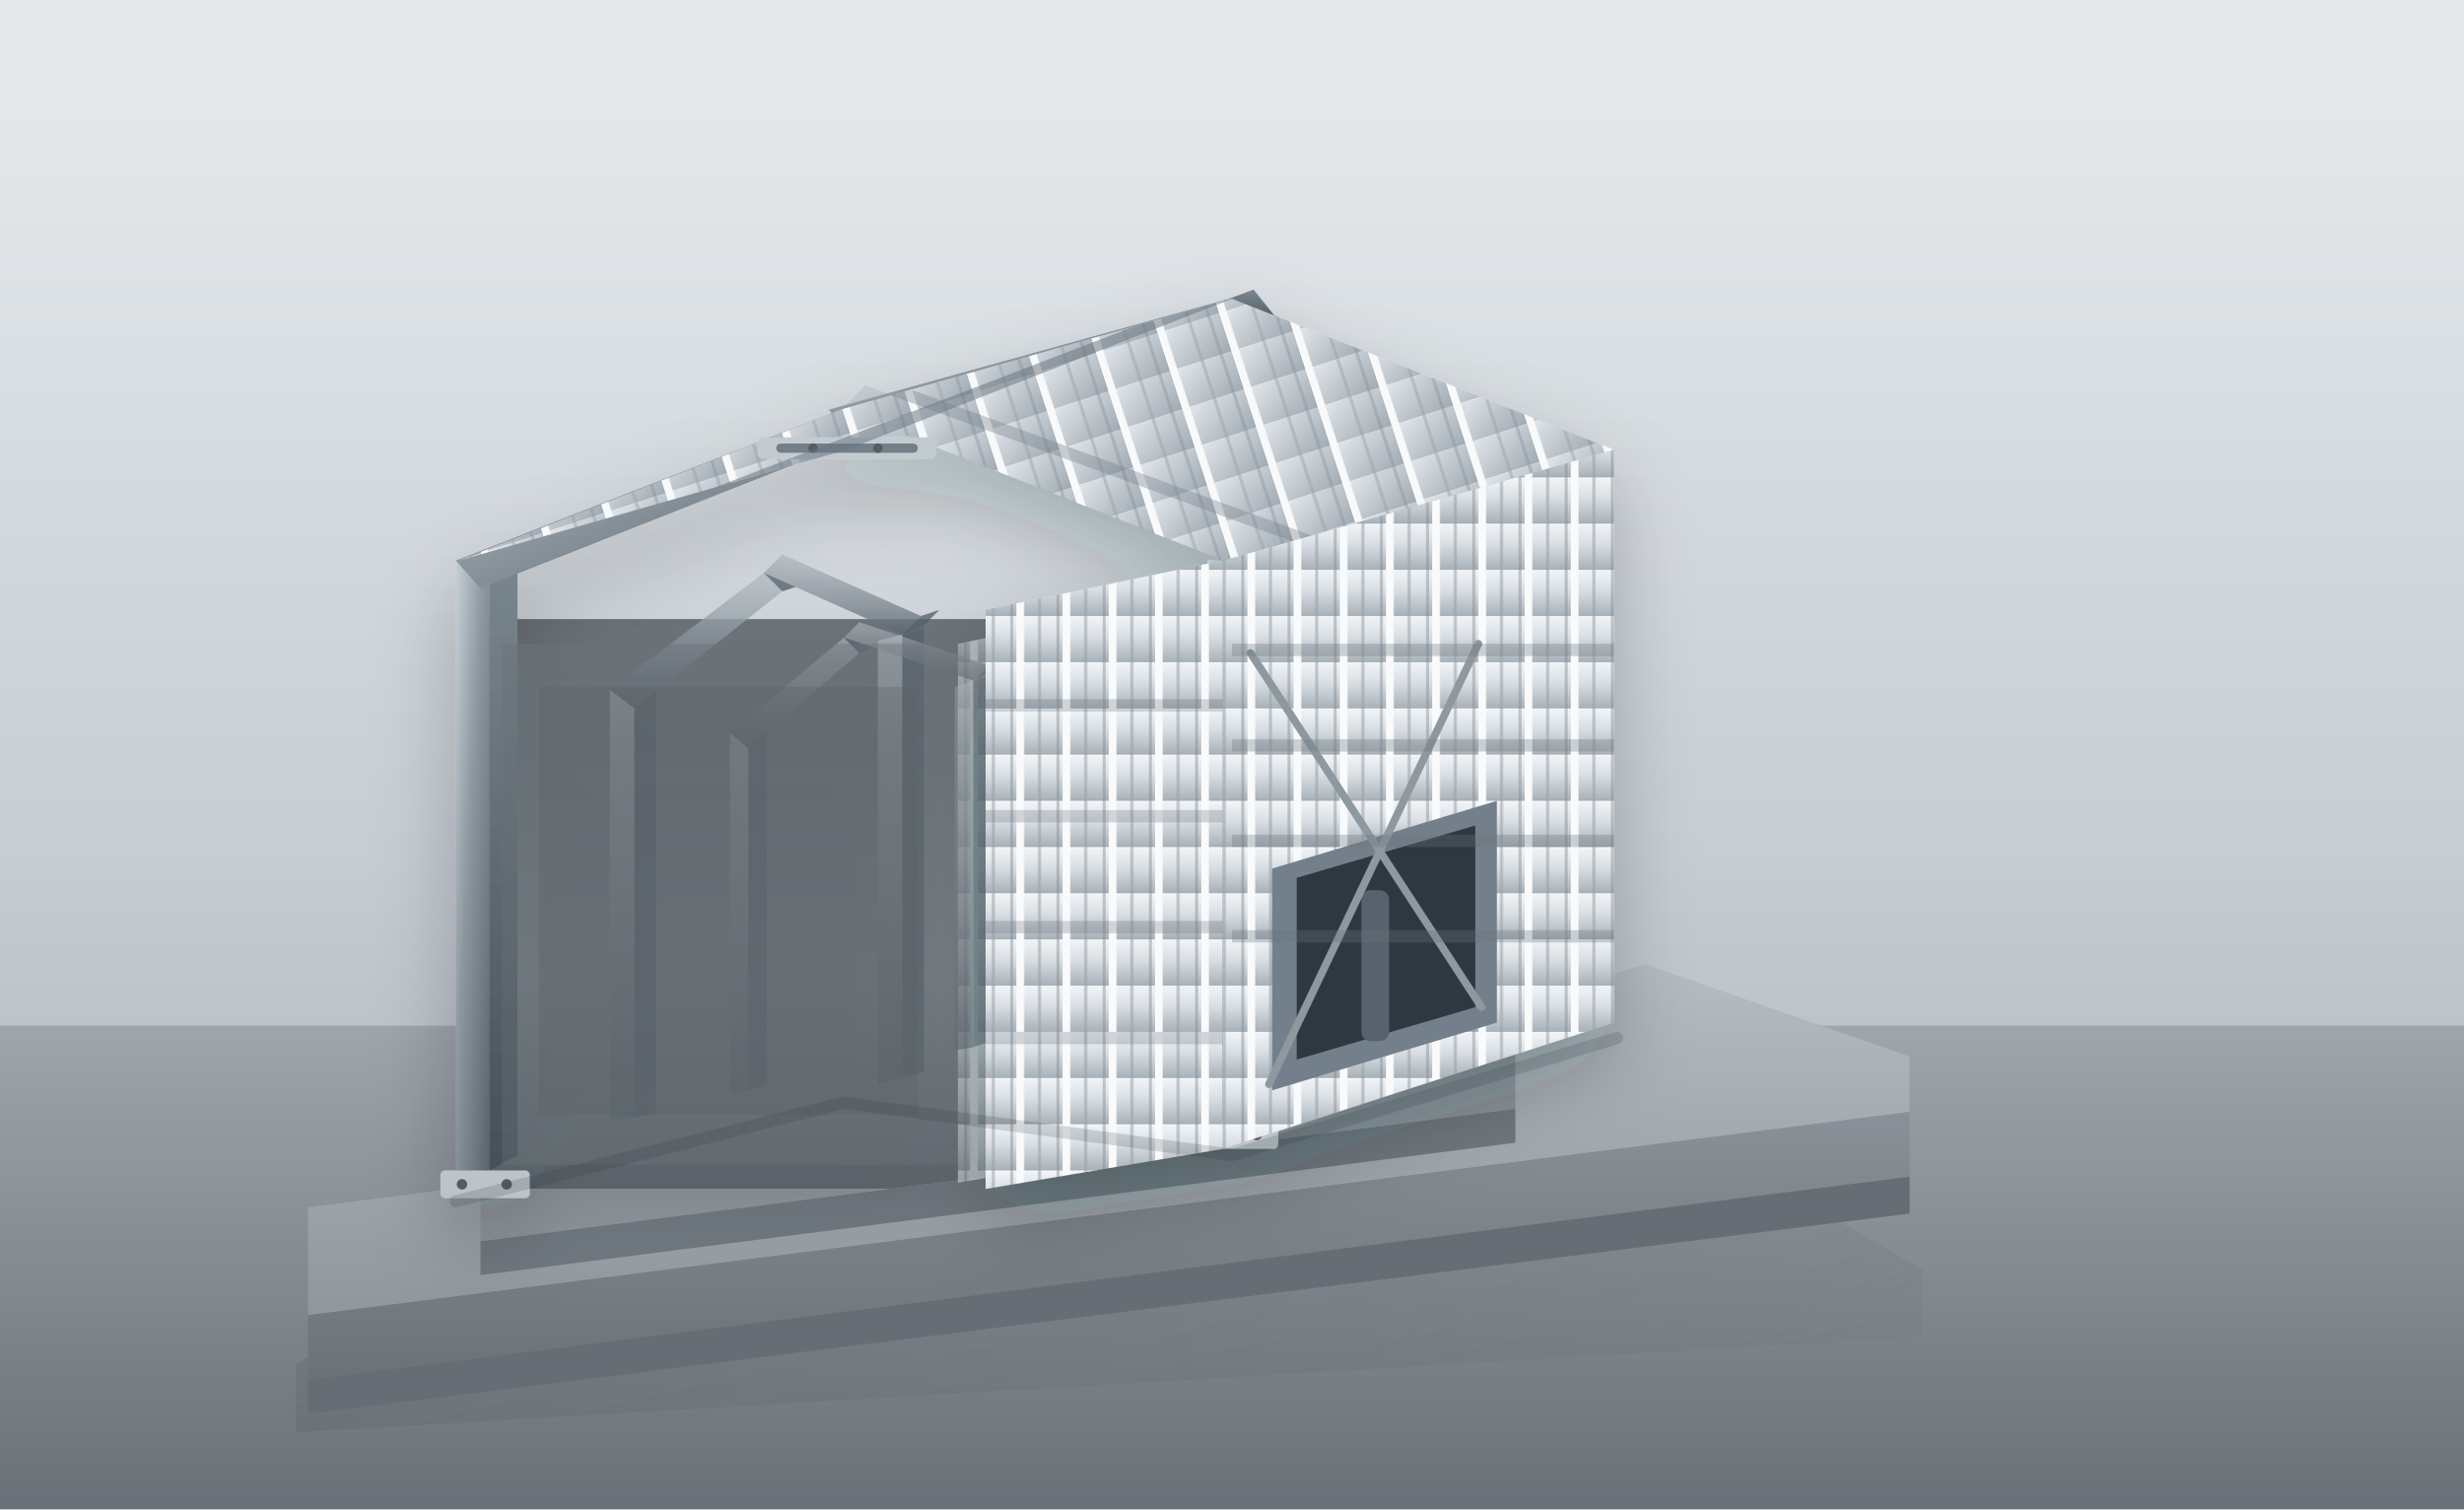
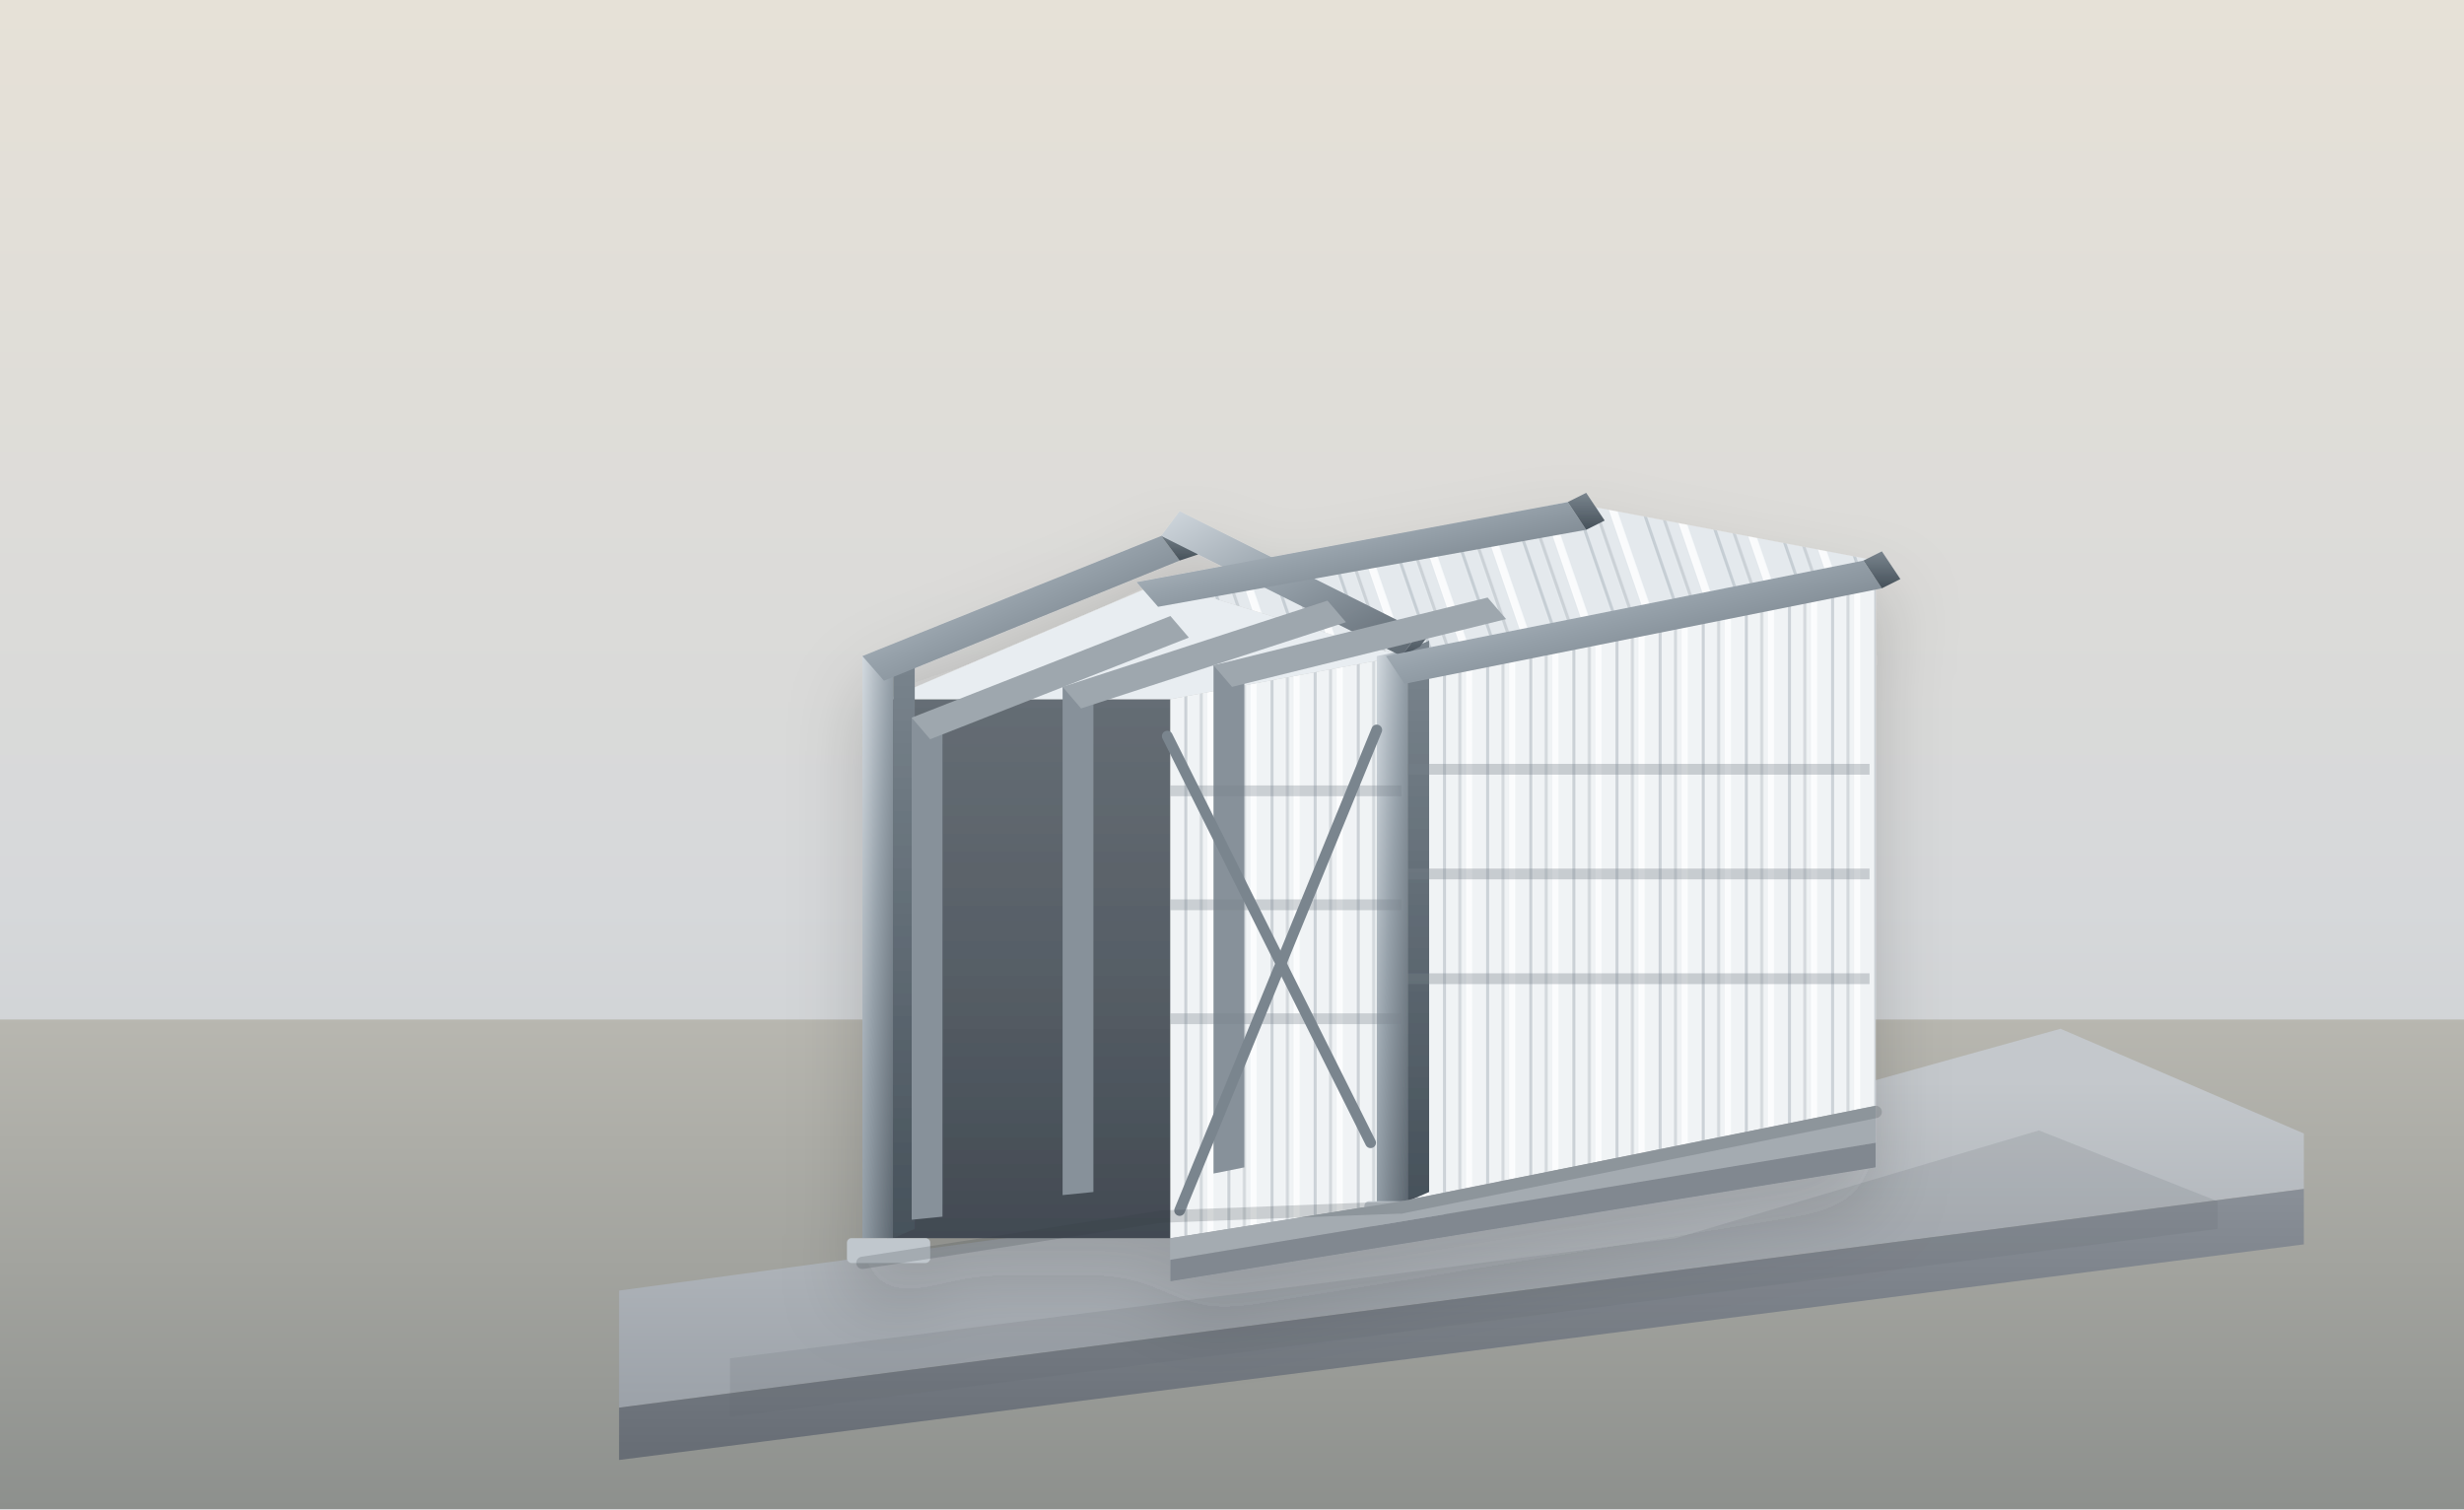
<svg xmlns="http://www.w3.org/2000/svg" width="1600" height="980" viewBox="0 0 1600 980" fill="none">
  <defs>
-     <linearGradient id="sky" x1="800" y1="48" x2="800" y2="980" gradientUnits="userSpaceOnUse">
-       <stop stop-color="#E5E9EC" />
-       <stop offset="0.54" stop-color="#C6CDD3" />
-       <stop offset="1" stop-color="#A0A8B0" />
+     <linearGradient id="sky" x1="800" y1="0" x2="800" y2="980" gradientUnits="userSpaceOnUse">
+       <stop stop-color="#E6E1D7" />
+       <stop offset="0.6" stop-color="#D6D8DA" />
+       <stop offset="1" stop-color="#BFC5CA" />
    </linearGradient>
-     <linearGradient id="ground" x1="800" y1="666" x2="800" y2="980" gradientUnits="userSpaceOnUse">
-       <stop stop-color="#9EA5AB" />
-       <stop offset="1" stop-color="#697077" />
+     <linearGradient id="ground" x1="800" y1="660" x2="800" y2="980" gradientUnits="userSpaceOnUse">
+       <stop stop-color="#B8B7B0" />
+       <stop offset="1" stop-color="#8D908D" />
    </linearGradient>
-     <linearGradient id="slabTop" x1="810" y1="646" x2="810" y2="906" gradientUnits="userSpaceOnUse">
-       <stop stop-color="#B5BCC2" />
-       <stop offset="1" stop-color="#8A9198" />
+     <linearGradient id="slabTop" x1="920" y1="702" x2="920" y2="912" gradientUnits="userSpaceOnUse">
+       <stop stop-color="#C4C8CC" />
+       <stop offset="1" stop-color="#9CA2A9" />
    </linearGradient>
-     <linearGradient id="slabFace" x1="810" y1="742" x2="810" y2="938" gradientUnits="userSpaceOnUse">
-       <stop stop-color="#8A9198" />
-       <stop offset="1" stop-color="#666D73" />
+     <linearGradient id="slabFace" x1="920" y1="770" x2="920" y2="944" gradientUnits="userSpaceOnUse">
+       <stop stop-color="#8A9098" />
+       <stop offset="1" stop-color="#676D75" />
    </linearGradient>
-     <linearGradient id="steelFace" x1="0" y1="0" x2="1" y2="1">
-       <stop stop-color="#C7D0D7" />
-       <stop offset="0.42" stop-color="#8D98A1" />
-       <stop offset="1" stop-color="#59636B" />
+     <linearGradient id="frameFace" x1="0" y1="0" x2="1" y2="1">
+       <stop stop-color="#D1D8DE" />
+       <stop offset="0.46" stop-color="#96A1AA" />
+       <stop offset="1" stop-color="#5D6770" />
    </linearGradient>
-     <linearGradient id="steelSide" x1="0" y1="0" x2="0" y2="1">
-       <stop stop-color="#7B8790" />
-       <stop offset="1" stop-color="#445058" />
+     <linearGradient id="frameSide" x1="0" y1="0" x2="0" y2="1">
+       <stop stop-color="#7A858E" />
+       <stop offset="1" stop-color="#46515A" />
    </linearGradient>
-     <linearGradient id="steelInner" x1="0" y1="0" x2="0" y2="1">
-       <stop stop-color="#B7C0C7" />
-       <stop offset="1" stop-color="#5C6770" />
+     <linearGradient id="opening" x1="680" y1="454" x2="680" y2="804" gradientUnits="userSpaceOnUse">
+       <stop stop-color="#656D74" />
+       <stop offset="0.5" stop-color="#565E66" />
+       <stop offset="1" stop-color="#424A52" />
    </linearGradient>
-     <linearGradient id="panelLight" x1="0" y1="0" x2="0" y2="1">
-       <stop stop-color="#F2F5F7" />
-       <stop offset="0.45" stop-color="#D8DEE3" />
-       <stop offset="1" stop-color="#A8B1B8" />
-     </linearGradient>
-     <linearGradient id="panelShade" x1="0" y1="0" x2="1" y2="1">
-       <stop stop-color="#E4E9ED" />
-       <stop offset="1" stop-color="#A1ABB3" />
-     </linearGradient>
-     <linearGradient id="opening" x1="595" y1="422" x2="595" y2="846" gradientUnits="userSpaceOnUse">
-       <stop stop-color="#6B7278" />
-       <stop offset="0.55" stop-color="#80878E" />
-       <stop offset="1" stop-color="#565E66" />
-     </linearGradient>
-     <linearGradient id="shadowFill" x1="0" y1="0" x2="1" y2="1">
-       <stop stop-color="#4E565D" stop-opacity="0.34" />
-       <stop offset="1" stop-color="#4E565D" stop-opacity="0.02" />
-     </linearGradient>
-     <pattern id="wallRibs" width="30" height="30" patternUnits="userSpaceOnUse">
-       <rect width="30" height="30" fill="url(#panelLight)" />
-       <rect x="0" width="5" height="30" fill="#F8FAFB" />
-       <rect x="14" width="2" height="30" fill="#97A1AA" fill-opacity="0.55" />
-       <rect x="26" width="2" height="30" fill="#7F8A93" fill-opacity="0.42" />
+     <pattern id="wallRibs" width="28" height="28" patternUnits="userSpaceOnUse">
+       <rect width="28" height="28" fill="#F0F3F5" />
+       <rect width="4" height="28" fill="#FBFCFD" />
+       <rect x="13" width="2" height="28" fill="#A4ADB5" fill-opacity="0.46" />
+       <rect x="23" width="2" height="28" fill="#8C969E" fill-opacity="0.28" />
    </pattern>
-     <pattern id="roofRibs" width="42" height="26" patternUnits="userSpaceOnUse" patternTransform="rotate(-18)">
-       <rect width="42" height="26" fill="url(#panelShade)" />
-       <rect width="5" height="26" fill="#F7F9FA" />
-       <rect x="21" width="2" height="26" fill="#97A1AA" fill-opacity="0.45" />
-       <rect x="34" width="2" height="26" fill="#7F8A93" fill-opacity="0.35" />
+     <pattern id="roofRibs" width="40" height="24" patternUnits="userSpaceOnUse" patternTransform="rotate(-19)">
+       <rect width="40" height="24" fill="#E4E9ED" />
+       <rect width="5" height="24" fill="#FAFBFC" />
+       <rect x="20" width="2" height="24" fill="#A1ABB4" fill-opacity="0.42" />
+       <rect x="31" width="2" height="24" fill="#8C969E" fill-opacity="0.28" />
    </pattern>
-     <clipPath id="roofLeftClip">
-       <polygon points="418,384 666,286 920,214 670,312" />
-     </clipPath>
-     <clipPath id="roofRightClip">
-       <polygon points="666,286 914,384 1168,312 920,214" />
-     </clipPath>
-     <clipPath id="wallSideClip">
-       <polygon points="914,384 1168,312 1168,684 914,766" />
-     </clipPath>
-     <clipPath id="wallFrontClip">
-       <polygon points="760,416 914,384 914,766 760,792" />
-     </clipPath>
-     <filter id="drop" x="-30%" y="-30%" width="160%" height="180%" color-interpolation-filters="sRGB">
-       <feDropShadow dx="0" dy="24" stdDeviation="26" flood-color="#1C2329" flood-opacity="0.24" />
+     <filter id="shadow" x="-30%" y="-30%" width="160%" height="180%" color-interpolation-filters="sRGB">
+       <feDropShadow dx="0" dy="24" stdDeviation="24" flood-color="#232A2F" flood-opacity="0.18" />
    </filter>
  </defs>
  <rect width="1600" height="980" fill="url(#sky)" />
-   <rect y="666" width="1600" height="314" fill="url(#ground)" />
-   <g transform="translate(-120 -20)">
-     <polygon points="312,906 544,748 1116,698 1368,844 1368,888 312,950" fill="url(#shadowFill)" />
-     <polygon points="320,804 952,722 1188,646 1360,706 1360,742 320,874" fill="url(#slabTop)" />
-     <polygon points="320,874 1360,742 1360,784 320,916" fill="url(#slabFace)" />
-     <polygon points="320,916 1360,784 1360,808 320,938" fill="#666D74" />
-     <polygon points="432,422 760,422 760,792 432,792" fill="url(#opening)" />
-     <polygon points="432,792 760,792 918,766 1104,704 1104,740 432,826" fill="#8C939A" />
-     <polygon points="432,826 1104,740 1104,762 432,848" fill="#70787F" />
-     <polygon points="742,438 906,404 906,760 742,788" fill="url(#wallRibs)" opacity="0.54" />
-     <g opacity="0.78">
-       <polygon points="516,468 532,464 532,746 516,748" fill="url(#steelInner)" />
-       <polygon points="532,464 546,460 546,742 532,746" fill="#56626C" />
-       <polygon points="690,436 706,432 706,720 690,724" fill="url(#steelInner)" />
-       <polygon points="706,432 720,428 720,716 706,720" fill="#56626C" />
-       <polygon points="516,468 616,392 628,404 532,480" fill="url(#steelInner)" />
-       <polygon points="616,392 628,388 640,400 628,404" fill="#56626C" />
-       <polygon points="616,392 706,432 718,420 628,380" fill="url(#steelInner)" />
-       <polygon points="706,432 718,428 730,416 718,420" fill="#56626C" />
+   <rect y="662" width="1600" height="318" fill="url(#ground)" />
+   <polygon points="402,838 1036,752 1338,668 1496,736 1496,772 402,914" fill="url(#slabTop)" />
+   <polygon points="402,914 1496,772 1496,808 402,948" fill="url(#slabFace)" />
+   <polygon points="474,882 1088,804 1324,734 1440,780 1440,798 474,920" fill="#5E666E" opacity="0.16" />
+   <g filter="url(#shadow)">
+     <polygon points="576,454 760,454 760,804 576,804" fill="url(#opening)" />
+     <polygon points="760,454 910,426 910,780 760,804" fill="url(#wallRibs)" />
+     <polygon points="910,426 1218,364 1218,718 910,780" fill="url(#wallRibs)" />
+     <polygon points="576,454 754,378 910,426 760,454" fill="#E8EDF1" />
+     <polygon points="754,378 1018,326 1218,364 910,426" fill="url(#roofRibs)" />
+     <polygon points="560,426 580,426 580,804 560,804" fill="url(#frameFace)" />
+     <polygon points="580,426 594,420 594,798 580,804" fill="url(#frameSide)" />
+     <rect x="550" y="804" width="54" height="16" rx="3" fill="#C0C7CD" />
+     <polygon points="894,426 914,422 914,780 894,784" fill="url(#frameFace)" />
+     <polygon points="914,422 928,416 928,774 914,780" fill="url(#frameSide)" />
+     <rect x="886" y="780" width="52" height="16" rx="3" fill="#C0C7CD" />
+     <polygon points="560,426 754,348 766,364 574,442" fill="url(#frameFace)" />
+     <polygon points="754,348 766,344 778,360 766,364" fill="url(#frameSide)" />
+     <polygon points="754,348 910,426 922,410 766,332" fill="url(#frameFace)" />
+     <polygon points="910,426 922,420 934,404 922,410" fill="url(#frameSide)" />
+     <polygon points="738,378 1018,326 1030,344 752,394" fill="url(#frameFace)" />
+     <polygon points="1018,326 1030,320 1042,338 1030,344" fill="url(#frameSide)" />
+     <polygon points="900,426 1210,364 1222,382 912,444" fill="url(#frameFace)" />
+     <polygon points="1210,364 1222,358 1234,376 1222,382" fill="url(#frameSide)" />
+     <polygon points="592,466 612,462 612,790 592,792" fill="#87919A" />
+     <polygon points="690,446 710,442 710,774 690,776" fill="#87919A" />
+     <polygon points="788,432 808,428 808,758 788,762" fill="#87919A" />
+     <polygon points="592,466 760,400 772,414 604,480" fill="#9EA7AE" />
+     <polygon points="690,446 862,390 874,404 702,460" fill="#9EA7AE" />
+     <polygon points="788,432 966,388 978,402 800,446" fill="#9EA7AE" />
+     <g opacity="0.34">
+       <rect x="914" y="496" width="300" height="7" fill="#77818A" />
+       <rect x="914" y="564" width="300" height="7" fill="#77818A" />
+       <rect x="914" y="632" width="300" height="7" fill="#77818A" />
    </g>
-     <g opacity="0.56">
-       <polygon points="594,496 606,492 606,728 594,730" fill="url(#steelInner)" />
-       <polygon points="606,492 618,488 618,724 606,728" fill="#56626C" />
-       <polygon points="740,466 752,462 752,700 740,702" fill="url(#steelInner)" />
-       <polygon points="752,462 764,458 764,696 752,700" fill="#56626C" />
-       <polygon points="594,496 668,434 678,444 606,506" fill="url(#steelInner)" />
-       <polygon points="668,434 678,430 688,440 678,444" fill="#56626C" />
-       <polygon points="668,434 752,462 762,452 678,424" fill="url(#steelInner)" />
-       <polygon points="752,462 762,458 772,448 762,452" fill="#56626C" />
+     <g opacity="0.32">
+       <rect x="760" y="510" width="150" height="7" fill="#77818A" />
+       <rect x="760" y="584" width="150" height="7" fill="#77818A" />
+       <rect x="760" y="658" width="150" height="7" fill="#77818A" />
    </g>
-     <g filter="url(#drop)">
-       <polygon points="416,384 438,384 438,780 416,780" fill="url(#steelFace)" />
-       <polygon points="438,384 456,378 456,770 438,780" fill="url(#steelSide)" />
-       <rect x="406" y="780" width="58" height="18" rx="3" fill="#BCC4CA" />
-       <circle cx="420" cy="789" r="3.4" fill="#545C63" />
-       <circle cx="449" cy="789" r="3.4" fill="#545C63" />
-       <polygon points="904,384 926,382 926,748 904,752" fill="url(#steelFace)" />
-       <polygon points="926,382 944,376 944,742 926,748" fill="url(#steelSide)" />
-       <rect x="894" y="748" width="56" height="18" rx="3" fill="#BCC4CA" />
-       <circle cx="908" cy="757" r="3.4" fill="#545C63" />
-       <circle cx="936" cy="757" r="3.4" fill="#545C63" />
-       <polygon points="416,384 666,286 680,304 432,402" fill="url(#steelFace)" />
-       <polygon points="666,286 680,280 694,298 680,304" fill="url(#steelSide)" />
-       <polygon points="666,286 914,384 928,366 682,270" fill="url(#steelFace)" />
-       <polygon points="914,384 928,378 942,360 928,366" fill="url(#steelSide)" />
-       <polygon points="658,286 918,214 934,234 676,306" fill="url(#steelFace)" />
-       <polygon points="918,214 934,208 950,228 934,234" fill="url(#steelSide)" />
-       <polygon points="760,416 914,384 914,766 760,792" fill="url(#wallRibs)" />
-       <polygon points="914,384 1168,312 1168,684 914,766" fill="url(#wallRibs)" />
-       <polygon points="418,384 666,286 920,214 670,312" fill="url(#roofRibs)" />
-       <polygon points="666,286 914,384 1168,312 920,214" fill="url(#roofRibs)" />
-       <polygon points="446,438 742,438 742,776 446,776" fill="#676F76" opacity="0.38" />
-       <polygon points="470,466 716,466 716,744 470,744" fill="#555D65" opacity="0.32" />
-       <polygon points="946,584 1092,540 1092,684 946,728" fill="#73808B" />
-       <polygon points="962,590 1078,556 1078,674 962,708" fill="#2F3841" />
-       <rect x="1004" y="598" width="18" height="98" rx="6" fill="#56626D" />
-       <path d="M932 444L1082 674" stroke="#8E989F" stroke-width="5" stroke-linecap="round" />
-       <path d="M1080 438L944 724" stroke="#8E989F" stroke-width="5" stroke-linecap="round" />
-       <rect x="612" y="304" width="116" height="14" rx="4" fill="#C3CBD1" />
-       <rect x="624" y="308" width="92" height="6" rx="3" fill="#73808A" />
-       <circle cx="648" cy="311" r="3.1" fill="#555D65" />
-       <circle cx="690" cy="311" r="3.1" fill="#555D65" />
-     </g>
-     <g clip-path="url(#roofLeftClip)" opacity="0.52">
-       <rect x="446" y="336" width="526" height="8" transform="rotate(-21 446 336)" fill="#68737D" />
-       <rect x="476" y="378" width="514" height="8" transform="rotate(-21 476 378)" fill="#68737D" />
-       <rect x="506" y="420" width="502" height="8" transform="rotate(-21 506 420)" fill="#68737D" />
-       <rect x="536" y="462" width="490" height="8" transform="rotate(-21 536 462)" fill="#68737D" />
-     </g>
-     <g clip-path="url(#roofRightClip)" opacity="0.36">
-       <rect x="654" y="252" width="560" height="8" transform="rotate(20 654 252)" fill="#727E88" />
-       <rect x="644" y="312" width="560" height="8" transform="rotate(20 644 312)" fill="#727E88" />
-       <rect x="634" y="372" width="560" height="8" transform="rotate(20 634 372)" fill="#727E88" />
-       <rect x="624" y="432" width="560" height="8" transform="rotate(20 624 432)" fill="#727E88" />
-     </g>
-     <g clip-path="url(#wallSideClip)" opacity="0.32">
-       <rect x="920" y="438" width="262" height="8" fill="#69747C" />
-       <rect x="920" y="500" width="262" height="8" fill="#69747C" />
-       <rect x="920" y="562" width="262" height="8" fill="#69747C" />
-       <rect x="920" y="624" width="262" height="8" fill="#69747C" />
-     </g>
-     <g clip-path="url(#wallFrontClip)" opacity="0.28">
-       <rect x="760" y="474" width="158" height="8" fill="#69747C" />
-       <rect x="760" y="546" width="158" height="8" fill="#69747C" />
-       <rect x="760" y="618" width="158" height="8" fill="#69747C" />
-       <rect x="760" y="690" width="158" height="8" fill="#69747C" />
-     </g>
-     <g opacity="0.18">
-       <path d="M416 800L668 736" stroke="#2D353C" stroke-width="8" stroke-linecap="round" />
-       <path d="M920 770L1170 694" stroke="#2D353C" stroke-width="8" stroke-linecap="round" />
-       <path d="M668 736L920 770" stroke="#2D353C" stroke-width="8" stroke-linecap="round" />
-     </g>
+     <path d="M758 478L890 742" stroke="#7A858E" stroke-width="7" stroke-linecap="round" />
+     <path d="M894 474L766 786" stroke="#7A858E" stroke-width="7" stroke-linecap="round" />
+     <polygon points="760,804 910,780 1218,718 1218,742 760,818" fill="#A4ABB1" />
+     <polygon points="760,818 1218,742 1218,758 760,832" fill="#818890" />
+   </g>
+   <g opacity="0.2">
+     <path d="M560 820L754 790" stroke="#333B43" stroke-width="8" stroke-linecap="round" />
+     <path d="M910 784L1218 722" stroke="#333B43" stroke-width="8" stroke-linecap="round" />
+     <path d="M754 790L910 784" stroke="#333B43" stroke-width="8" stroke-linecap="round" />
  </g>
</svg>
